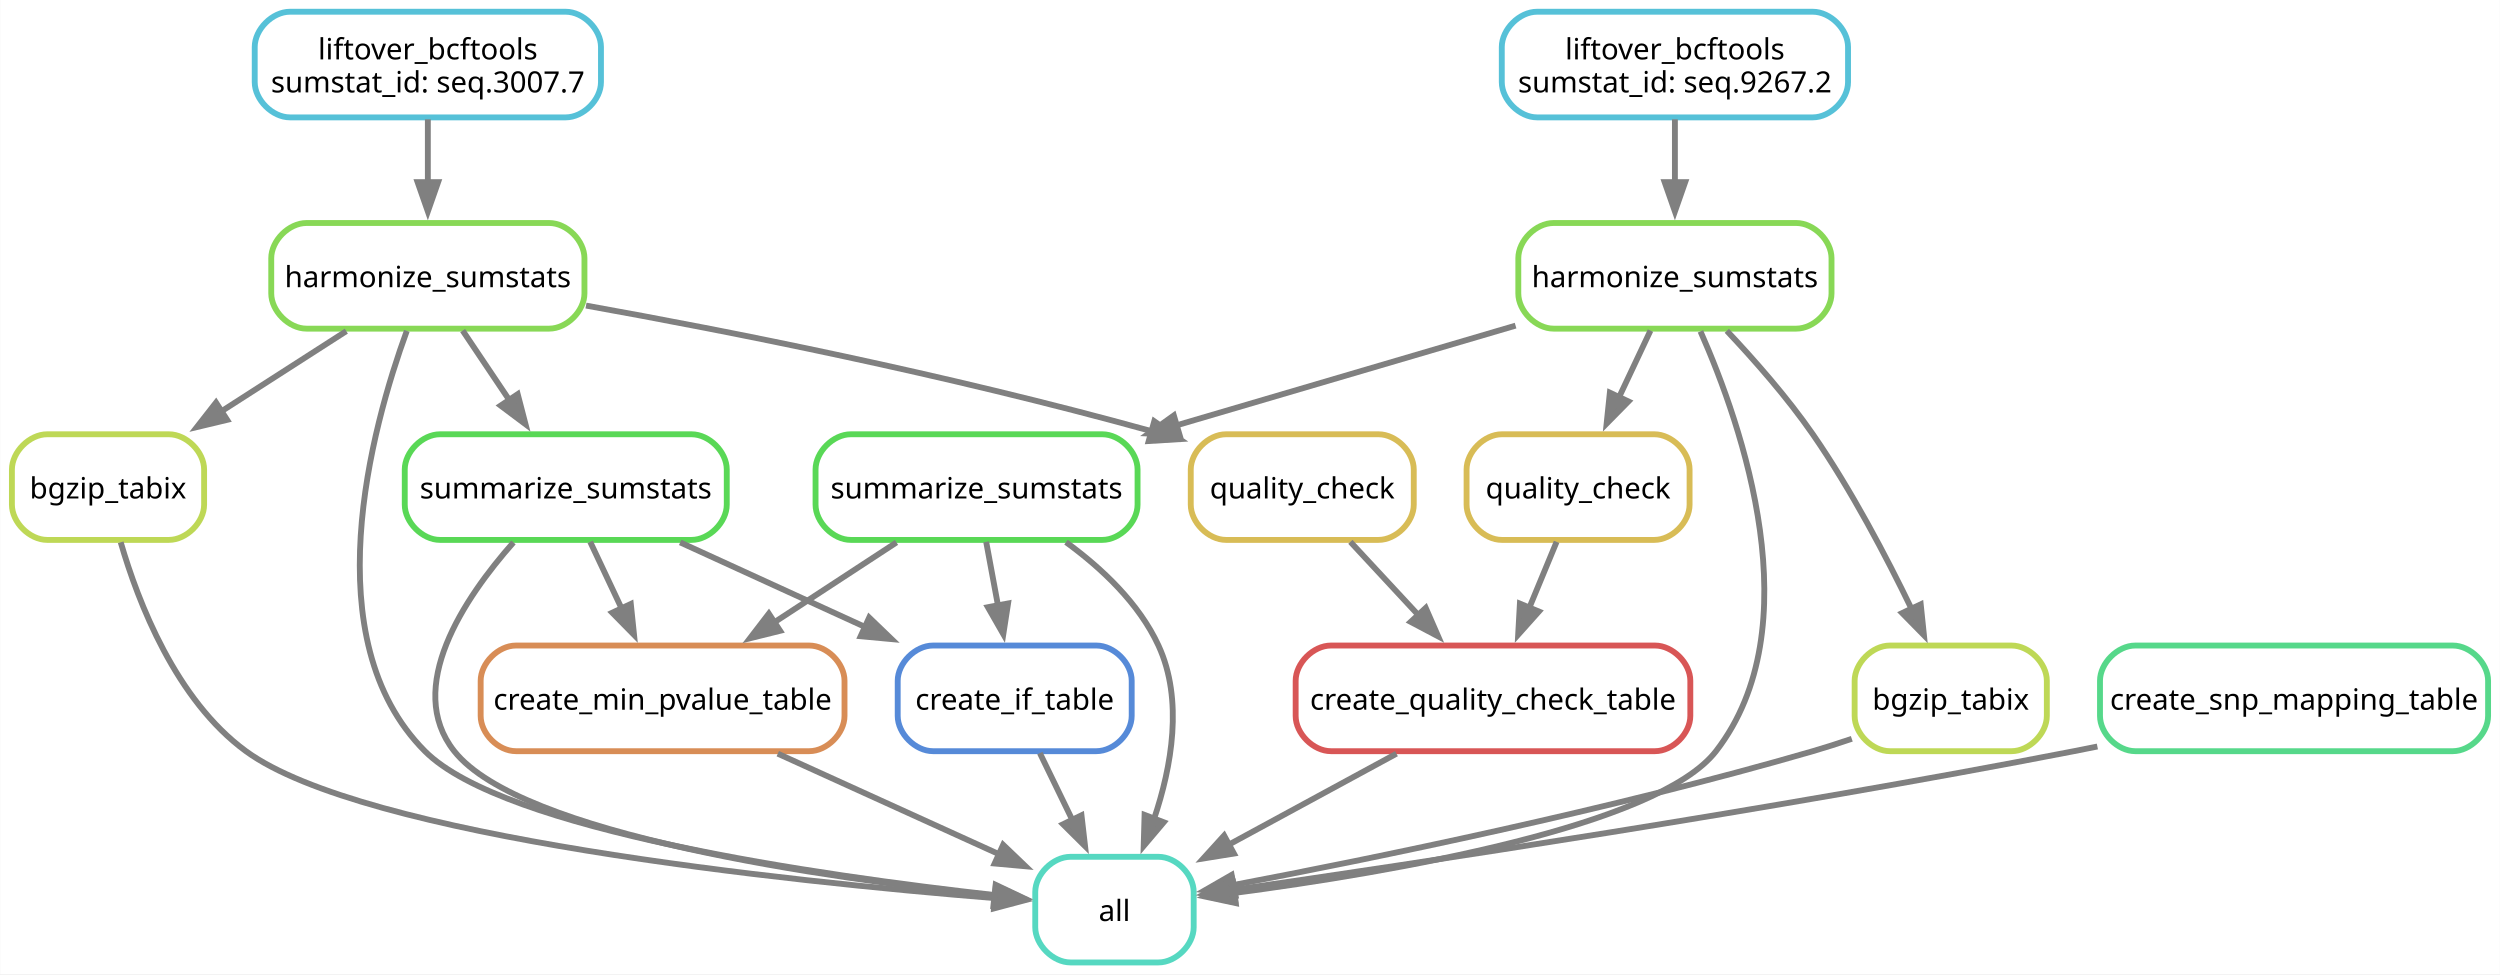
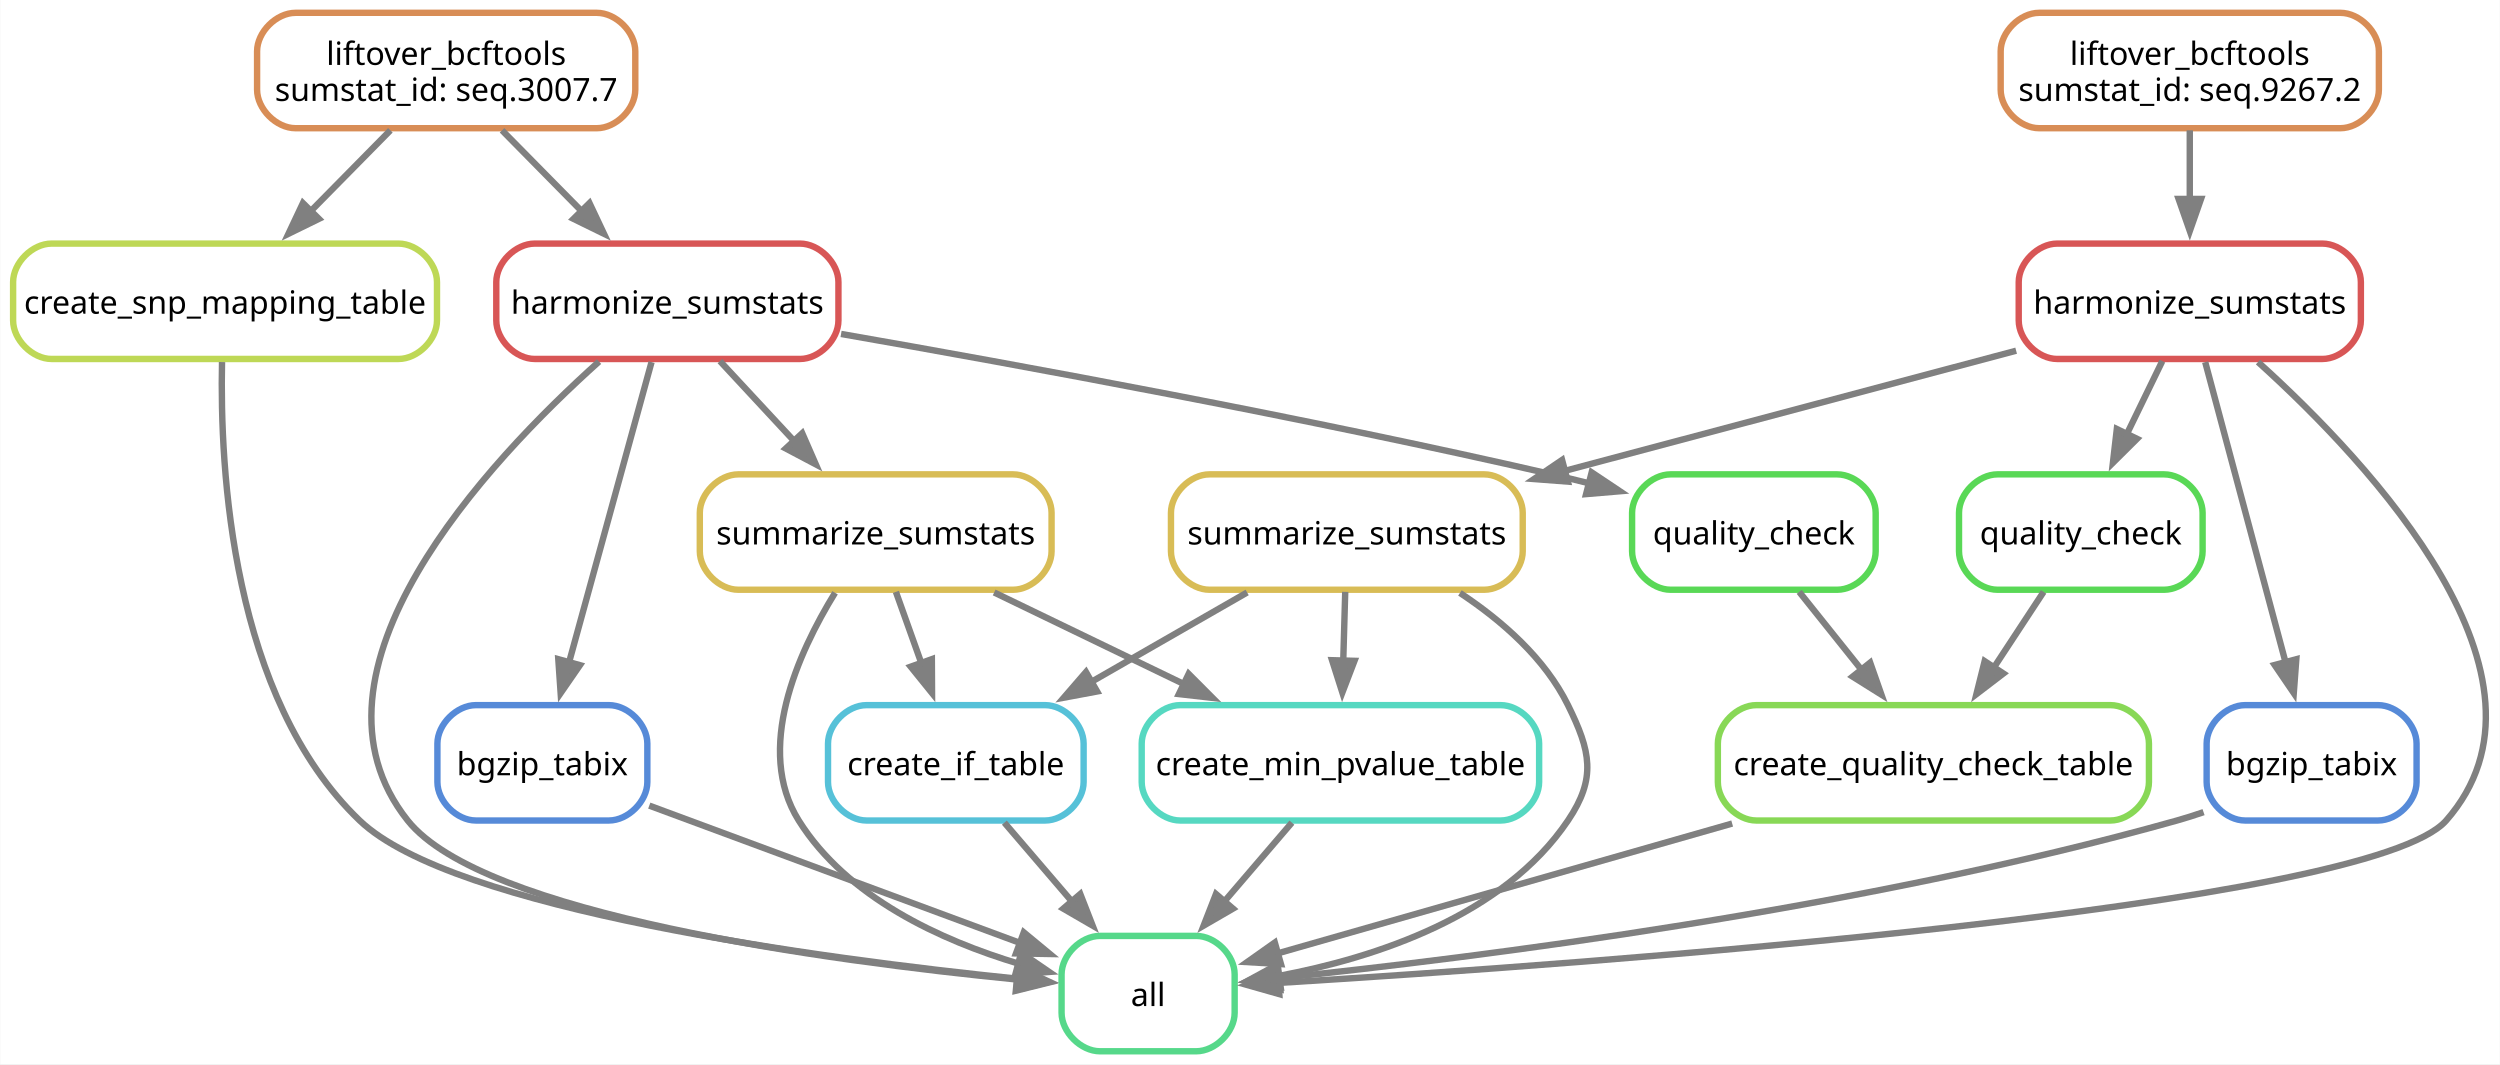
- <svg xmlns="http://www.w3.org/2000/svg" width="852pt" height="332pt" viewBox="0.00 0.00 851.88 332.00">
+ <svg xmlns="http://www.w3.org/2000/svg" width="780pt" height="332pt" viewBox="0.00 0.00 779.82 332.00">
  <g id="graph0" class="graph" transform="scale(1 1) rotate(0) translate(4 328)">
-     <polygon fill="white" stroke="none" points="-4,4 -4,-328 847.88,-328 847.88,4 -4,4" />
+     <polygon fill="white" stroke="none" points="-4,4 -4,-328 775.82,-328 775.82,4 -4,4" />
    <g id="node1" class="node">
-       <path fill="none" stroke="#56d8c1" stroke-width="2" d="M390.75,-36C390.75,-36 360.75,-36 360.75,-36 354.75,-36 348.75,-30 348.75,-24 348.75,-24 348.75,-12 348.75,-12 348.75,-6 354.75,0 360.75,0 360.75,0 390.75,0 390.75,0 396.75,0 402.75,-6 402.75,-12 402.75,-12 402.75,-24 402.75,-24 402.75,-30 396.75,-36 390.75,-36" />
-       <text text-anchor="middle" x="375.75" y="-14.12" font-family="sans" font-size="10.00">all</text>
+       <path fill="none" stroke="#56d88a" stroke-width="2" d="M369.12,-36C369.12,-36 339.12,-36 339.12,-36 333.12,-36 327.12,-30 327.12,-24 327.12,-24 327.12,-12 327.12,-12 327.12,-6 333.12,0 339.12,0 339.12,0 369.12,0 369.12,0 375.12,0 381.12,-6 381.12,-12 381.12,-12 381.12,-24 381.12,-24 381.12,-30 375.12,-36 369.12,-36" />
+       <text text-anchor="middle" x="354.12" y="-14.12" font-family="sans" font-size="10.00">all</text>
    </g>
    <g id="node2" class="node">
-       <path fill="none" stroke="#88d856" stroke-width="2" d="M183.12,-252C183.12,-252 100.38,-252 100.38,-252 94.38,-252 88.38,-246 88.38,-240 88.38,-240 88.38,-228 88.38,-228 88.38,-222 94.38,-216 100.38,-216 100.38,-216 183.12,-216 183.12,-216 189.12,-216 195.12,-222 195.12,-228 195.12,-228 195.12,-240 195.12,-240 195.12,-246 189.12,-252 183.12,-252" />
-       <text text-anchor="middle" x="141.75" y="-230.12" font-family="sans" font-size="10.00">harmonize_sumstats</text>
+       <path fill="none" stroke="#d85656" stroke-width="2" d="M245.5,-252C245.5,-252 162.75,-252 162.75,-252 156.75,-252 150.75,-246 150.75,-240 150.75,-240 150.75,-228 150.75,-228 150.75,-222 156.75,-216 162.75,-216 162.75,-216 245.5,-216 245.5,-216 251.5,-216 257.5,-222 257.5,-228 257.5,-228 257.5,-240 257.5,-240 257.5,-246 251.5,-252 245.5,-252" />
+       <text text-anchor="middle" x="204.12" y="-230.12" font-family="sans" font-size="10.00">harmonize_sumstats</text>
    </g>
    <g id="edge1" class="edge">
-       <path fill="none" stroke="grey" stroke-width="2" d="M134.58,-215.23C122.47,-181.94 102.76,-110.11 140.75,-72 167.65,-45.01 275.32,-29.59 335.15,-22.94" />
-       <polygon fill="grey" stroke="grey" stroke-width="2" points="335.26,-26.45 344.83,-21.91 334.52,-19.49 335.26,-26.45" />
+       <path fill="none" stroke="grey" stroke-width="2" d="M182.81,-215.19C147.99,-183.97 86.28,-118.26 123.12,-72 146.48,-42.68 253.62,-28.25 313.44,-22.36" />
+       <polygon fill="grey" stroke="grey" stroke-width="2" points="313.5,-25.87 323.13,-21.45 312.85,-18.9 313.5,-25.87" />
    </g>
    <g id="node6" class="node">
-       <path fill="none" stroke="#bed856" stroke-width="2" d="M53.5,-180C53.5,-180 12,-180 12,-180 6,-180 0,-174 0,-168 0,-168 0,-156 0,-156 0,-150 6,-144 12,-144 12,-144 53.5,-144 53.5,-144 59.5,-144 65.5,-150 65.5,-156 65.5,-156 65.5,-168 65.5,-168 65.5,-174 59.5,-180 53.5,-180" />
-       <text text-anchor="middle" x="32.75" y="-158.12" font-family="sans" font-size="10.00">bgzip_tabix</text>
+       <path fill="none" stroke="#568ad8" stroke-width="2" d="M185.88,-108C185.88,-108 144.38,-108 144.38,-108 138.38,-108 132.38,-102 132.38,-96 132.38,-96 132.38,-84 132.38,-84 132.38,-78 138.38,-72 144.38,-72 144.38,-72 185.88,-72 185.88,-72 191.88,-72 197.88,-78 197.88,-84 197.88,-84 197.88,-96 197.88,-96 197.88,-102 191.88,-108 185.88,-108" />
+       <text text-anchor="middle" x="165.12" y="-86.12" font-family="sans" font-size="10.00">bgzip_tabix</text>
    </g>
    <g id="edge13" class="edge">
-       <path fill="none" stroke="grey" stroke-width="2" d="M113.96,-215.15C101.02,-206.84 85.41,-196.82 71.35,-187.79" />
-       <polygon fill="grey" stroke="grey" stroke-width="2" points="73.34,-184.91 63.03,-182.45 69.56,-190.8 73.34,-184.91" />
+       <path fill="none" stroke="grey" stroke-width="2" d="M199.19,-215.02C192.71,-191.44 181.26,-149.73 173.43,-121.25" />
+       <polygon fill="grey" stroke="grey" stroke-width="2" points="176.85,-120.47 170.83,-111.76 170.1,-122.33 176.85,-120.47" />
    </g>
    <g id="node9" class="node">
-       <path fill="none" stroke="#59d856" stroke-width="2" d="M231.62,-180C231.62,-180 145.88,-180 145.88,-180 139.88,-180 133.88,-174 133.88,-168 133.88,-168 133.88,-156 133.88,-156 133.88,-150 139.88,-144 145.88,-144 145.88,-144 231.62,-144 231.62,-144 237.62,-144 243.62,-150 243.62,-156 243.62,-156 243.62,-168 243.62,-168 243.62,-174 237.62,-180 231.62,-180" />
-       <text text-anchor="middle" x="188.75" y="-158.12" font-family="sans" font-size="10.00">summarize_sumstats</text>
+       <path fill="none" stroke="#d8bc56" stroke-width="2" d="M312,-180C312,-180 226.25,-180 226.25,-180 220.25,-180 214.25,-174 214.25,-168 214.25,-168 214.25,-156 214.25,-156 214.25,-150 220.25,-144 226.25,-144 226.25,-144 312,-144 312,-144 318,-144 324,-150 324,-156 324,-156 324,-168 324,-168 324,-174 318,-180 312,-180" />
+       <text text-anchor="middle" x="269.12" y="-158.12" font-family="sans" font-size="10.00">summarize_sumstats</text>
    </g>
    <g id="edge17" class="edge">
-       <path fill="none" stroke="grey" stroke-width="2" d="M153.61,-215.34C158.47,-208.1 164.22,-199.53 169.65,-191.45" />
-       <polygon fill="grey" stroke="grey" stroke-width="2" points="172.37,-193.67 175.04,-183.41 166.56,-189.77 172.37,-193.67" />
+       <path fill="none" stroke="grey" stroke-width="2" d="M220.53,-215.34C227.56,-207.77 235.93,-198.75 243.73,-190.35" />
+       <polygon fill="grey" stroke="grey" stroke-width="2" points="246.2,-192.83 250.44,-183.12 241.07,-188.07 246.2,-192.83" />
    </g>
    <g id="node13" class="node">
-       <path fill="none" stroke="#d8bc56" stroke-width="2" d="M465.75,-180C465.75,-180 413.75,-180 413.75,-180 407.75,-180 401.75,-174 401.75,-168 401.75,-168 401.75,-156 401.75,-156 401.75,-150 407.75,-144 413.75,-144 413.75,-144 465.75,-144 465.75,-144 471.75,-144 477.75,-150 477.75,-156 477.75,-156 477.75,-168 477.75,-168 477.75,-174 471.75,-180 465.75,-180" />
-       <text text-anchor="middle" x="439.75" y="-158.12" font-family="sans" font-size="10.00">quality_check</text>
+       <path fill="none" stroke="#59d856" stroke-width="2" d="M569.12,-180C569.12,-180 517.12,-180 517.12,-180 511.12,-180 505.12,-174 505.12,-168 505.12,-168 505.12,-156 505.12,-156 505.12,-150 511.12,-144 517.12,-144 517.12,-144 569.12,-144 569.12,-144 575.12,-144 581.12,-150 581.12,-156 581.12,-156 581.12,-168 581.12,-168 581.12,-174 575.12,-180 569.12,-180" />
+       <text text-anchor="middle" x="543.12" y="-158.12" font-family="sans" font-size="10.00">quality_check</text>
    </g>
    <g id="edge23" class="edge">
-       <path fill="none" stroke="grey" stroke-width="2" d="M195.65,-223.86C244.04,-215.16 317.17,-200.78 388.54,-181.01" />
-       <polygon fill="grey" stroke="grey" stroke-width="2" points="389.31,-184.43 397.99,-178.34 387.42,-177.69 389.31,-184.43" />
+       <path fill="none" stroke="grey" stroke-width="2" d="M258.32,-223.81C314.15,-214.06 403.58,-197.65 480.12,-180 483.92,-179.12 487.83,-178.18 491.77,-177.19" />
+       <polygon fill="grey" stroke="grey" stroke-width="2" points="492.51,-180.62 501.32,-174.73 490.77,-173.84 492.51,-180.62" />
    </g>
    <g id="node3" class="node">
-       <path fill="none" stroke="#56c1d8" stroke-width="2" d="M188.75,-324C188.75,-324 94.75,-324 94.75,-324 88.75,-324 82.75,-318 82.75,-312 82.75,-312 82.75,-300 82.75,-300 82.75,-294 88.75,-288 94.75,-288 94.75,-288 188.75,-288 188.75,-288 194.75,-288 200.75,-294 200.75,-300 200.75,-300 200.75,-312 200.75,-312 200.75,-318 194.75,-324 188.75,-324" />
-       <text text-anchor="middle" x="141.75" y="-307.75" font-family="sans" font-size="10.00">liftover_bcftools</text>
-       <text text-anchor="middle" x="141.75" y="-296.5" font-family="sans" font-size="10.00">sumstat_id: seq.3007.7</text>
+       <path fill="none" stroke="#d88d56" stroke-width="2" d="M182.12,-324C182.12,-324 88.12,-324 88.12,-324 82.12,-324 76.12,-318 76.12,-312 76.12,-312 76.12,-300 76.12,-300 76.12,-294 82.12,-288 88.12,-288 88.12,-288 182.12,-288 182.12,-288 188.12,-288 194.12,-294 194.12,-300 194.12,-300 194.12,-312 194.12,-312 194.12,-318 188.12,-324 182.12,-324" />
+       <text text-anchor="middle" x="135.12" y="-307.75" font-family="sans" font-size="10.00">liftover_bcftools</text>
+       <text text-anchor="middle" x="135.12" y="-296.5" font-family="sans" font-size="10.00">sumstat_id: seq.3007.7</text>
    </g>
    <g id="edge11" class="edge">
-       <path fill="none" stroke="grey" stroke-width="2" d="M141.75,-287.34C141.75,-280.75 141.75,-273.08 141.75,-265.67" />
-       <polygon fill="grey" stroke="grey" stroke-width="2" points="145.25,-265.93 141.75,-255.93 138.25,-265.93 145.25,-265.93" />
+       <path fill="none" stroke="grey" stroke-width="2" d="M152.54,-287.34C160.08,-279.69 169.08,-270.56 177.43,-262.08" />
+       <polygon fill="grey" stroke="grey" stroke-width="2" points="179.83,-264.64 184.35,-255.06 174.84,-259.72 179.83,-264.64" />
+     </g>
+     <g id="node15" class="node">
+       <path fill="none" stroke="#bed856" stroke-width="2" d="M120.25,-252C120.25,-252 12,-252 12,-252 6,-252 0,-246 0,-240 0,-240 0,-228 0,-228 0,-222 6,-216 12,-216 12,-216 120.25,-216 120.25,-216 126.25,-216 132.25,-222 132.25,-228 132.25,-228 132.25,-240 132.25,-240 132.25,-246 126.25,-252 120.25,-252" />
+       <text text-anchor="middle" x="66.12" y="-230.12" font-family="sans" font-size="10.00">create_snp_mapping_table</text>
+     </g>
+     <g id="edge25" class="edge">
+       <path fill="none" stroke="grey" stroke-width="2" d="M117.71,-287.34C110.17,-279.69 101.17,-270.56 92.82,-262.08" />
+       <polygon fill="grey" stroke="grey" stroke-width="2" points="95.41,-259.72 85.9,-255.06 90.42,-264.64 95.41,-259.72" />
    </g>
    <g id="node4" class="node">
-       <path fill="none" stroke="#88d856" stroke-width="2" d="M608.12,-252C608.12,-252 525.38,-252 525.38,-252 519.38,-252 513.38,-246 513.38,-240 513.38,-240 513.38,-228 513.38,-228 513.38,-222 519.38,-216 525.38,-216 525.38,-216 608.12,-216 608.12,-216 614.12,-216 620.12,-222 620.12,-228 620.12,-228 620.12,-240 620.12,-240 620.12,-246 614.12,-252 608.12,-252" />
-       <text text-anchor="middle" x="566.75" y="-230.12" font-family="sans" font-size="10.00">harmonize_sumstats</text>
+       <path fill="none" stroke="#d85656" stroke-width="2" d="M720.5,-252C720.5,-252 637.75,-252 637.75,-252 631.75,-252 625.75,-246 625.75,-240 625.75,-240 625.75,-228 625.75,-228 625.75,-222 631.75,-216 637.75,-216 637.75,-216 720.5,-216 720.5,-216 726.5,-216 732.5,-222 732.5,-228 732.5,-228 732.5,-240 732.5,-240 732.5,-246 726.5,-252 720.5,-252" />
+       <text text-anchor="middle" x="679.12" y="-230.12" font-family="sans" font-size="10.00">harmonize_sumstats</text>
    </g>
    <g id="edge2" class="edge">
-       <path fill="none" stroke="grey" stroke-width="2" d="M575.46,-215.07C589.74,-182.78 613.47,-114.26 580.75,-72 560.83,-46.28 470.46,-30.79 416.58,-23.68" />
-       <polygon fill="grey" stroke="grey" stroke-width="2" points="417.09,-20.22 406.73,-22.43 416.21,-27.16 417.09,-20.22" />
+       <path fill="none" stroke="grey" stroke-width="2" d="M700.41,-215.05C735.56,-183.31 798.14,-116.45 759.12,-72 735.28,-44.83 492.47,-27.32 394.64,-21.32" />
+       <polygon fill="grey" stroke="grey" stroke-width="2" points="395.06,-17.83 384.86,-20.73 394.63,-24.82 395.06,-17.83" />
    </g>
    <g id="node7" class="node">
-       <path fill="none" stroke="#bed856" stroke-width="2" d="M681.5,-108C681.5,-108 640,-108 640,-108 634,-108 628,-102 628,-96 628,-96 628,-84 628,-84 628,-78 634,-72 640,-72 640,-72 681.5,-72 681.5,-72 687.5,-72 693.5,-78 693.5,-84 693.5,-84 693.5,-96 693.5,-96 693.5,-102 687.5,-108 681.5,-108" />
-       <text text-anchor="middle" x="660.75" y="-86.12" font-family="sans" font-size="10.00">bgzip_tabix</text>
+       <path fill="none" stroke="#568ad8" stroke-width="2" d="M737.88,-108C737.88,-108 696.38,-108 696.38,-108 690.38,-108 684.38,-102 684.38,-96 684.38,-96 684.38,-84 684.38,-84 684.38,-78 690.38,-72 696.38,-72 696.38,-72 737.88,-72 737.88,-72 743.88,-72 749.88,-78 749.88,-84 749.88,-84 749.88,-96 749.88,-96 749.88,-102 743.88,-108 737.88,-108" />
+       <text text-anchor="middle" x="717.12" y="-86.12" font-family="sans" font-size="10.00">bgzip_tabix</text>
    </g>
    <g id="edge14" class="edge">
-       <path fill="none" stroke="grey" stroke-width="2" d="M584.43,-215.26C593.77,-205.36 605.07,-192.54 613.75,-180 626.78,-161.18 638.78,-138.32 647.4,-120.48" />
-       <polygon fill="grey" stroke="grey" stroke-width="2" points="650.52,-122.05 651.62,-111.51 644.19,-119.07 650.52,-122.05" />
+       <path fill="none" stroke="grey" stroke-width="2" d="M683.94,-215.02C690.25,-191.44 701.41,-149.73 709.03,-121.25" />
+       <polygon fill="grey" stroke="grey" stroke-width="2" points="712.36,-122.33 711.57,-111.76 705.6,-120.52 712.36,-122.33" />
    </g>
    <g id="node10" class="node">
-       <path fill="none" stroke="#59d856" stroke-width="2" d="M371.62,-180C371.62,-180 285.88,-180 285.88,-180 279.88,-180 273.88,-174 273.88,-168 273.88,-168 273.88,-156 273.88,-156 273.88,-150 279.88,-144 285.88,-144 285.88,-144 371.62,-144 371.62,-144 377.62,-144 383.62,-150 383.62,-156 383.62,-156 383.62,-168 383.62,-168 383.62,-174 377.62,-180 371.62,-180" />
-       <text text-anchor="middle" x="328.75" y="-158.12" font-family="sans" font-size="10.00">summarize_sumstats</text>
+       <path fill="none" stroke="#d8bc56" stroke-width="2" d="M459,-180C459,-180 373.25,-180 373.25,-180 367.25,-180 361.25,-174 361.25,-168 361.25,-168 361.25,-156 361.25,-156 361.25,-150 367.25,-144 373.25,-144 373.25,-144 459,-144 459,-144 465,-144 471,-150 471,-156 471,-156 471,-168 471,-168 471,-174 465,-180 459,-180" />
+       <text text-anchor="middle" x="416.12" y="-158.12" font-family="sans" font-size="10.00">summarize_sumstats</text>
    </g>
    <g id="edge18" class="edge">
-       <path fill="none" stroke="grey" stroke-width="2" d="M512.45,-217.03C478.06,-206.91 433.31,-193.75 396.59,-182.95" />
-       <polygon fill="grey" stroke="grey" stroke-width="2" points="397.96,-179.71 387.38,-180.24 395.98,-186.42 397.96,-179.71" />
+       <path fill="none" stroke="grey" stroke-width="2" d="M624.95,-218.58C584.17,-207.73 527.99,-192.77 484.18,-181.11" />
+       <polygon fill="grey" stroke="grey" stroke-width="2" points="485.08,-177.73 474.51,-178.54 483.28,-184.49 485.08,-177.73" />
    </g>
    <g id="node14" class="node">
-       <path fill="none" stroke="#d8bc56" stroke-width="2" d="M559.75,-180C559.75,-180 507.75,-180 507.75,-180 501.75,-180 495.75,-174 495.75,-168 495.75,-168 495.75,-156 495.75,-156 495.75,-150 501.75,-144 507.75,-144 507.75,-144 559.75,-144 559.75,-144 565.75,-144 571.75,-150 571.75,-156 571.75,-156 571.75,-168 571.75,-168 571.75,-174 565.75,-180 559.75,-180" />
-       <text text-anchor="middle" x="533.75" y="-158.12" font-family="sans" font-size="10.00">quality_check</text>
+       <path fill="none" stroke="#59d856" stroke-width="2" d="M671.12,-180C671.12,-180 619.12,-180 619.12,-180 613.12,-180 607.12,-174 607.12,-168 607.12,-168 607.12,-156 607.12,-156 607.12,-150 613.12,-144 619.12,-144 619.12,-144 671.12,-144 671.12,-144 677.12,-144 683.12,-150 683.12,-156 683.12,-156 683.12,-168 683.12,-168 683.12,-174 677.12,-180 671.12,-180" />
+       <text text-anchor="middle" x="645.12" y="-158.12" font-family="sans" font-size="10.00">quality_check</text>
    </g>
    <g id="edge24" class="edge">
-       <path fill="none" stroke="grey" stroke-width="2" d="M558.42,-215.34C555.16,-208.43 551.34,-200.31 547.68,-192.56" />
-       <polygon fill="grey" stroke="grey" stroke-width="2" points="550.91,-191.19 543.48,-183.64 544.58,-194.18 550.91,-191.19" />
+       <path fill="none" stroke="grey" stroke-width="2" d="M670.55,-215.34C667.19,-208.43 663.25,-200.31 659.48,-192.56" />
+       <polygon fill="grey" stroke="grey" stroke-width="2" points="662.66,-191.09 655.14,-183.62 656.36,-194.15 662.66,-191.09" />
    </g>
    <g id="node5" class="node">
-       <path fill="none" stroke="#56c1d8" stroke-width="2" d="M613.75,-324C613.75,-324 519.75,-324 519.75,-324 513.75,-324 507.75,-318 507.75,-312 507.75,-312 507.75,-300 507.75,-300 507.75,-294 513.75,-288 519.75,-288 519.75,-288 613.75,-288 613.75,-288 619.75,-288 625.75,-294 625.75,-300 625.75,-300 625.75,-312 625.75,-312 625.75,-318 619.75,-324 613.75,-324" />
-       <text text-anchor="middle" x="566.75" y="-307.75" font-family="sans" font-size="10.00">liftover_bcftools</text>
-       <text text-anchor="middle" x="566.75" y="-296.5" font-family="sans" font-size="10.00">sumstat_id: seq.9267.2</text>
+       <path fill="none" stroke="#d88d56" stroke-width="2" d="M726.12,-324C726.12,-324 632.12,-324 632.12,-324 626.12,-324 620.12,-318 620.12,-312 620.12,-312 620.12,-300 620.12,-300 620.12,-294 626.12,-288 632.12,-288 632.12,-288 726.12,-288 726.12,-288 732.12,-288 738.12,-294 738.12,-300 738.12,-300 738.12,-312 738.12,-312 738.12,-318 732.12,-324 726.12,-324" />
+       <text text-anchor="middle" x="679.12" y="-307.75" font-family="sans" font-size="10.00">liftover_bcftools</text>
+       <text text-anchor="middle" x="679.12" y="-296.5" font-family="sans" font-size="10.00">sumstat_id: seq.9267.2</text>
    </g>
    <g id="edge12" class="edge">
-       <path fill="none" stroke="grey" stroke-width="2" d="M566.75,-287.34C566.75,-280.75 566.75,-273.08 566.75,-265.67" />
-       <polygon fill="grey" stroke="grey" stroke-width="2" points="570.25,-265.93 566.75,-255.93 563.25,-265.93 570.25,-265.93" />
+       <path fill="none" stroke="grey" stroke-width="2" d="M679.12,-287.34C679.12,-280.75 679.12,-273.08 679.12,-265.67" />
+       <polygon fill="grey" stroke="grey" stroke-width="2" points="682.63,-265.93 679.13,-255.93 675.63,-265.93 682.63,-265.93" />
    </g>
    <g id="edge3" class="edge">
-       <path fill="none" stroke="grey" stroke-width="2" d="M37.08,-143.19C43.06,-122.63 55.91,-89.42 79.75,-72 119.84,-42.7 263.81,-27.68 335.13,-21.9" />
-       <polygon fill="grey" stroke="grey" stroke-width="2" points="335.25,-25.4 344.94,-21.13 334.7,-18.42 335.25,-25.4" />
+       <path fill="none" stroke="grey" stroke-width="2" d="M198.48,-76.65C230.85,-64.66 280,-46.45 314.39,-33.72" />
+       <polygon fill="grey" stroke="grey" stroke-width="2" points="315.33,-37.1 323.49,-30.35 312.9,-30.54 315.33,-37.1" />
    </g>
    <g id="edge4" class="edge">
-       <path fill="none" stroke="grey" stroke-width="2" d="M627.03,-76.22C622.59,-74.71 618.08,-73.26 613.75,-72 545.2,-52.06 463.68,-35.39 416.03,-26.34" />
-       <polygon fill="grey" stroke="grey" stroke-width="2" points="416.98,-22.95 406.5,-24.55 415.68,-29.83 416.98,-22.95" />
+       <path fill="none" stroke="grey" stroke-width="2" d="M683.42,-74.61C680.64,-73.65 677.85,-72.77 675.12,-72 576.55,-44.28 456.61,-29.24 395,-22.82" />
+       <polygon fill="grey" stroke="grey" stroke-width="2" points="395.37,-19.34 385.07,-21.82 394.66,-26.31 395.37,-19.34" />
    </g>
    <g id="node8" class="node">
-       <path fill="none" stroke="#d88d56" stroke-width="2" d="M271.75,-108C271.75,-108 171.75,-108 171.75,-108 165.75,-108 159.75,-102 159.75,-96 159.75,-96 159.75,-84 159.75,-84 159.75,-78 165.75,-72 171.75,-72 171.75,-72 271.75,-72 271.75,-72 277.75,-72 283.75,-78 283.75,-84 283.75,-84 283.75,-96 283.75,-96 283.75,-102 277.75,-108 271.75,-108" />
-       <text text-anchor="middle" x="221.75" y="-86.12" font-family="sans" font-size="10.00">create_min_pvalue_table</text>
+       <path fill="none" stroke="#56d8c1" stroke-width="2" d="M464.12,-108C464.12,-108 364.12,-108 364.12,-108 358.12,-108 352.12,-102 352.12,-96 352.12,-96 352.12,-84 352.12,-84 352.12,-78 358.12,-72 364.12,-72 364.12,-72 464.12,-72 464.12,-72 470.12,-72 476.12,-78 476.12,-84 476.12,-84 476.12,-96 476.12,-96 476.12,-102 470.12,-108 464.12,-108" />
+       <text text-anchor="middle" x="414.12" y="-86.12" font-family="sans" font-size="10.00">create_min_pvalue_table</text>
    </g>
    <g id="edge5" class="edge">
-       <path fill="none" stroke="grey" stroke-width="2" d="M261.01,-71.15C284.12,-60.65 313.27,-47.4 336.4,-36.89" />
-       <polygon fill="grey" stroke="grey" stroke-width="2" points="337.81,-40.09 345.46,-32.77 334.91,-33.72 337.81,-40.09" />
+       <path fill="none" stroke="grey" stroke-width="2" d="M398.98,-71.34C392.57,-63.85 384.94,-54.95 377.81,-46.63" />
+       <polygon fill="grey" stroke="grey" stroke-width="2" points="380.6,-44.51 371.44,-39.2 375.29,-49.07 380.6,-44.51" />
    </g>
    <g id="edge9" class="edge">
-       <path fill="none" stroke="grey" stroke-width="2" d="M170.93,-143.15C154.05,-124.05 133.65,-93.6 150.75,-72 173.34,-43.47 276.86,-28.76 335.3,-22.61" />
-       <polygon fill="grey" stroke="grey" stroke-width="2" points="335.46,-26.11 345.06,-21.63 334.76,-19.15 335.46,-26.11" />
+       <path fill="none" stroke="grey" stroke-width="2" d="M256.45,-143.05C244.8,-124.15 231.29,-94.11 245.12,-72 260.14,-48 289.48,-34.59 313.94,-27.26" />
+       <polygon fill="grey" stroke="grey" stroke-width="2" points="314.52,-30.73 323.26,-24.75 312.7,-23.97 314.52,-30.73" />
    </g>
    <g id="edge15" class="edge">
-       <path fill="none" stroke="grey" stroke-width="2" d="M197.08,-143.34C200.34,-136.43 204.16,-128.31 207.82,-120.56" />
-       <polygon fill="grey" stroke="grey" stroke-width="2" points="210.92,-122.18 212.02,-111.64 204.59,-119.19 210.92,-122.18" />
+       <path fill="none" stroke="grey" stroke-width="2" d="M306.09,-143.15C324.09,-134.47 345.96,-123.91 365.31,-114.56" />
+       <polygon fill="grey" stroke="grey" stroke-width="2" points="366.77,-117.75 374.25,-110.25 363.72,-111.45 366.77,-117.75" />
    </g>
    <g id="node11" class="node">
-       <path fill="none" stroke="#568ad8" stroke-width="2" d="M369.62,-108C369.62,-108 313.88,-108 313.88,-108 307.88,-108 301.88,-102 301.88,-96 301.88,-96 301.88,-84 301.88,-84 301.88,-78 307.88,-72 313.88,-72 313.88,-72 369.62,-72 369.62,-72 375.62,-72 381.62,-78 381.62,-84 381.62,-84 381.62,-96 381.62,-96 381.62,-102 375.62,-108 369.62,-108" />
-       <text text-anchor="middle" x="341.75" y="-86.12" font-family="sans" font-size="10.00">create_if_table</text>
+       <path fill="none" stroke="#56c1d8" stroke-width="2" d="M322,-108C322,-108 266.25,-108 266.25,-108 260.25,-108 254.25,-102 254.25,-96 254.25,-96 254.25,-84 254.25,-84 254.25,-78 260.25,-72 266.25,-72 266.25,-72 322,-72 322,-72 328,-72 334,-78 334,-84 334,-84 334,-96 334,-96 334,-102 328,-108 322,-108" />
+       <text text-anchor="middle" x="294.12" y="-86.12" font-family="sans" font-size="10.00">create_if_table</text>
    </g>
    <g id="edge19" class="edge">
-       <path fill="none" stroke="grey" stroke-width="2" d="M227.75,-143.15C246.92,-134.38 270.26,-123.71 290.82,-114.3" />
-       <polygon fill="grey" stroke="grey" stroke-width="2" points="292.16,-117.54 299.8,-110.19 289.25,-111.17 292.16,-117.54" />
+       <path fill="none" stroke="grey" stroke-width="2" d="M275.43,-143.34C277.84,-136.59 280.66,-128.69 283.37,-121.11" />
+       <polygon fill="grey" stroke="grey" stroke-width="2" points="286.65,-122.35 286.71,-111.75 280.05,-119.99 286.65,-122.35" />
    </g>
    <g id="edge10" class="edge">
-       <path fill="none" stroke="grey" stroke-width="2" d="M359.23,-143.23C371.42,-134.35 384.11,-122.4 390.75,-108 399.3,-89.45 395.25,-66.71 389.22,-48.86" />
-       <polygon fill="grey" stroke="grey" stroke-width="2" points="392.55,-47.78 385.71,-39.69 386.01,-50.28 392.55,-47.78" />
+       <path fill="none" stroke="grey" stroke-width="2" d="M451.41,-143.01C464.51,-134.35 477.91,-122.63 485.12,-108 492.2,-93.65 494.07,-85.27 485.12,-72 465.11,-42.32 425.36,-29.25 394.87,-23.51" />
+       <polygon fill="grey" stroke="grey" stroke-width="2" points="395.45,-20.06 385.02,-21.9 394.32,-26.96 395.45,-20.06" />
    </g>
    <g id="edge16" class="edge">
-       <path fill="none" stroke="grey" stroke-width="2" d="M301.47,-143.15C288.77,-134.84 273.45,-124.82 259.64,-115.79" />
-       <polygon fill="grey" stroke="grey" stroke-width="2" points="261.8,-113.02 251.51,-110.47 257.96,-118.87 261.8,-113.02" />
+       <path fill="none" stroke="grey" stroke-width="2" d="M415.62,-143.34C415.43,-136.75 415.21,-129.08 415,-121.67" />
+       <polygon fill="grey" stroke="grey" stroke-width="2" points="418.51,-121.82 414.72,-111.93 411.51,-122.02 418.51,-121.82" />
    </g>
    <g id="edge20" class="edge">
-       <path fill="none" stroke="grey" stroke-width="2" d="M332.03,-143.34C333.25,-136.75 334.68,-129.08 336.05,-121.67" />
-       <polygon fill="grey" stroke="grey" stroke-width="2" points="339.49,-122.35 337.87,-111.88 332.61,-121.07 339.49,-122.35" />
+       <path fill="none" stroke="grey" stroke-width="2" d="M385.02,-143.15C370.25,-134.68 352.38,-124.42 336.4,-115.25" />
+       <polygon fill="grey" stroke="grey" stroke-width="2" points="338.21,-112.26 327.8,-110.32 334.73,-118.33 338.21,-112.26" />
    </g>
    <g id="edge6" class="edge">
-       <path fill="none" stroke="grey" stroke-width="2" d="M350.33,-71.34C353.69,-64.43 357.63,-56.31 361.39,-48.56" />
-       <polygon fill="grey" stroke="grey" stroke-width="2" points="364.51,-50.15 365.73,-39.62 358.21,-47.09 364.51,-50.15" />
+       <path fill="none" stroke="grey" stroke-width="2" d="M309.27,-71.34C315.68,-63.85 323.31,-54.95 330.44,-46.63" />
+       <polygon fill="grey" stroke="grey" stroke-width="2" points="332.96,-49.07 336.81,-39.2 327.65,-44.51 332.96,-49.07" />
    </g>
    <g id="node12" class="node">
-       <path fill="none" stroke="#d85656" stroke-width="2" d="M560,-108C560,-108 449.5,-108 449.5,-108 443.5,-108 437.5,-102 437.5,-96 437.5,-96 437.5,-84 437.5,-84 437.5,-78 443.5,-72 449.5,-72 449.5,-72 560,-72 560,-72 566,-72 572,-78 572,-84 572,-84 572,-96 572,-96 572,-102 566,-108 560,-108" />
-       <text text-anchor="middle" x="504.75" y="-86.12" font-family="sans" font-size="10.00">create_quality_check_table</text>
+       <path fill="none" stroke="#88d856" stroke-width="2" d="M654.38,-108C654.38,-108 543.88,-108 543.88,-108 537.88,-108 531.88,-102 531.88,-96 531.88,-96 531.88,-84 531.88,-84 531.88,-78 537.88,-72 543.88,-72 543.88,-72 654.38,-72 654.38,-72 660.38,-72 666.38,-78 666.38,-84 666.38,-84 666.38,-96 666.38,-96 666.38,-102 660.38,-108 654.38,-108" />
+       <text text-anchor="middle" x="599.12" y="-86.12" font-family="sans" font-size="10.00">create_quality_check_table</text>
    </g>
    <g id="edge7" class="edge">
-       <path fill="none" stroke="grey" stroke-width="2" d="M471.86,-71.15C454.47,-61.72 433.01,-50.07 414.78,-40.18" />
-       <polygon fill="grey" stroke="grey" stroke-width="2" points="416.46,-37.11 406,-35.42 413.12,-43.26 416.46,-37.11" />
+       <path fill="none" stroke="grey" stroke-width="2" d="M536.35,-71.06C491.74,-58.32 433.13,-41.57 394.58,-30.56" />
+       <polygon fill="grey" stroke="grey" stroke-width="2" points="395.57,-27.2 385,-27.82 393.65,-33.93 395.57,-27.2" />
    </g>
    <g id="edge21" class="edge">
-       <path fill="none" stroke="grey" stroke-width="2" d="M456.15,-143.34C463.18,-135.77 471.55,-126.75 479.35,-118.35" />
-       <polygon fill="grey" stroke="grey" stroke-width="2" points="481.83,-120.83 486.07,-111.12 476.7,-116.07 481.83,-120.83" />
+       <path fill="none" stroke="grey" stroke-width="2" d="M557.26,-143.34C563.18,-135.93 570.21,-127.14 576.8,-118.9" />
+       <polygon fill="grey" stroke="grey" stroke-width="2" points="579.4,-121.26 582.91,-111.27 573.93,-116.89 579.4,-121.26" />
    </g>
    <g id="edge22" class="edge">
-       <path fill="none" stroke="grey" stroke-width="2" d="M526.43,-143.34C523.6,-136.51 520.29,-128.5 517.11,-120.83" />
-       <polygon fill="grey" stroke="grey" stroke-width="2" points="520.39,-119.6 513.33,-111.7 513.92,-122.28 520.39,-119.6" />
-     </g>
-     <g id="node15" class="node">
-       <path fill="none" stroke="#56d88a" stroke-width="2" d="M831.88,-108C831.88,-108 723.62,-108 723.62,-108 717.62,-108 711.62,-102 711.62,-96 711.62,-96 711.62,-84 711.62,-84 711.62,-78 717.62,-72 723.62,-72 723.62,-72 831.88,-72 831.88,-72 837.88,-72 843.88,-78 843.88,-84 843.88,-84 843.88,-96 843.88,-96 843.88,-102 837.88,-108 831.88,-108" />
-       <text text-anchor="middle" x="777.75" y="-86.12" font-family="sans" font-size="10.00">create_snp_mapping_table</text>
+       <path fill="none" stroke="grey" stroke-width="2" d="M633.52,-143.34C628.81,-136.18 623.26,-127.73 618,-119.73" />
+       <polygon fill="grey" stroke="grey" stroke-width="2" points="620.97,-117.87 612.55,-111.43 615.12,-121.71 620.97,-117.87" />
    </g>
    <g id="edge8" class="edge">
-       <path fill="none" stroke="grey" stroke-width="2" d="M710.73,-73.59C708.04,-73.04 705.37,-72.51 702.75,-72 599.92,-52.03 477.89,-33.65 416.03,-24.7" />
-       <polygon fill="grey" stroke="grey" stroke-width="2" points="416.81,-21.28 406.41,-23.32 415.81,-28.21 416.81,-21.28" />
+       <path fill="none" stroke="grey" stroke-width="2" d="M65.18,-215.04C64.47,-181.75 68.07,-110.37 108.12,-72 137.15,-44.2 251.53,-28.98 313.58,-22.62" />
+       <polygon fill="grey" stroke="grey" stroke-width="2" points="313.72,-26.12 323.33,-21.66 313.03,-19.16 313.72,-26.12" />
    </g>
  </g>
</svg>
